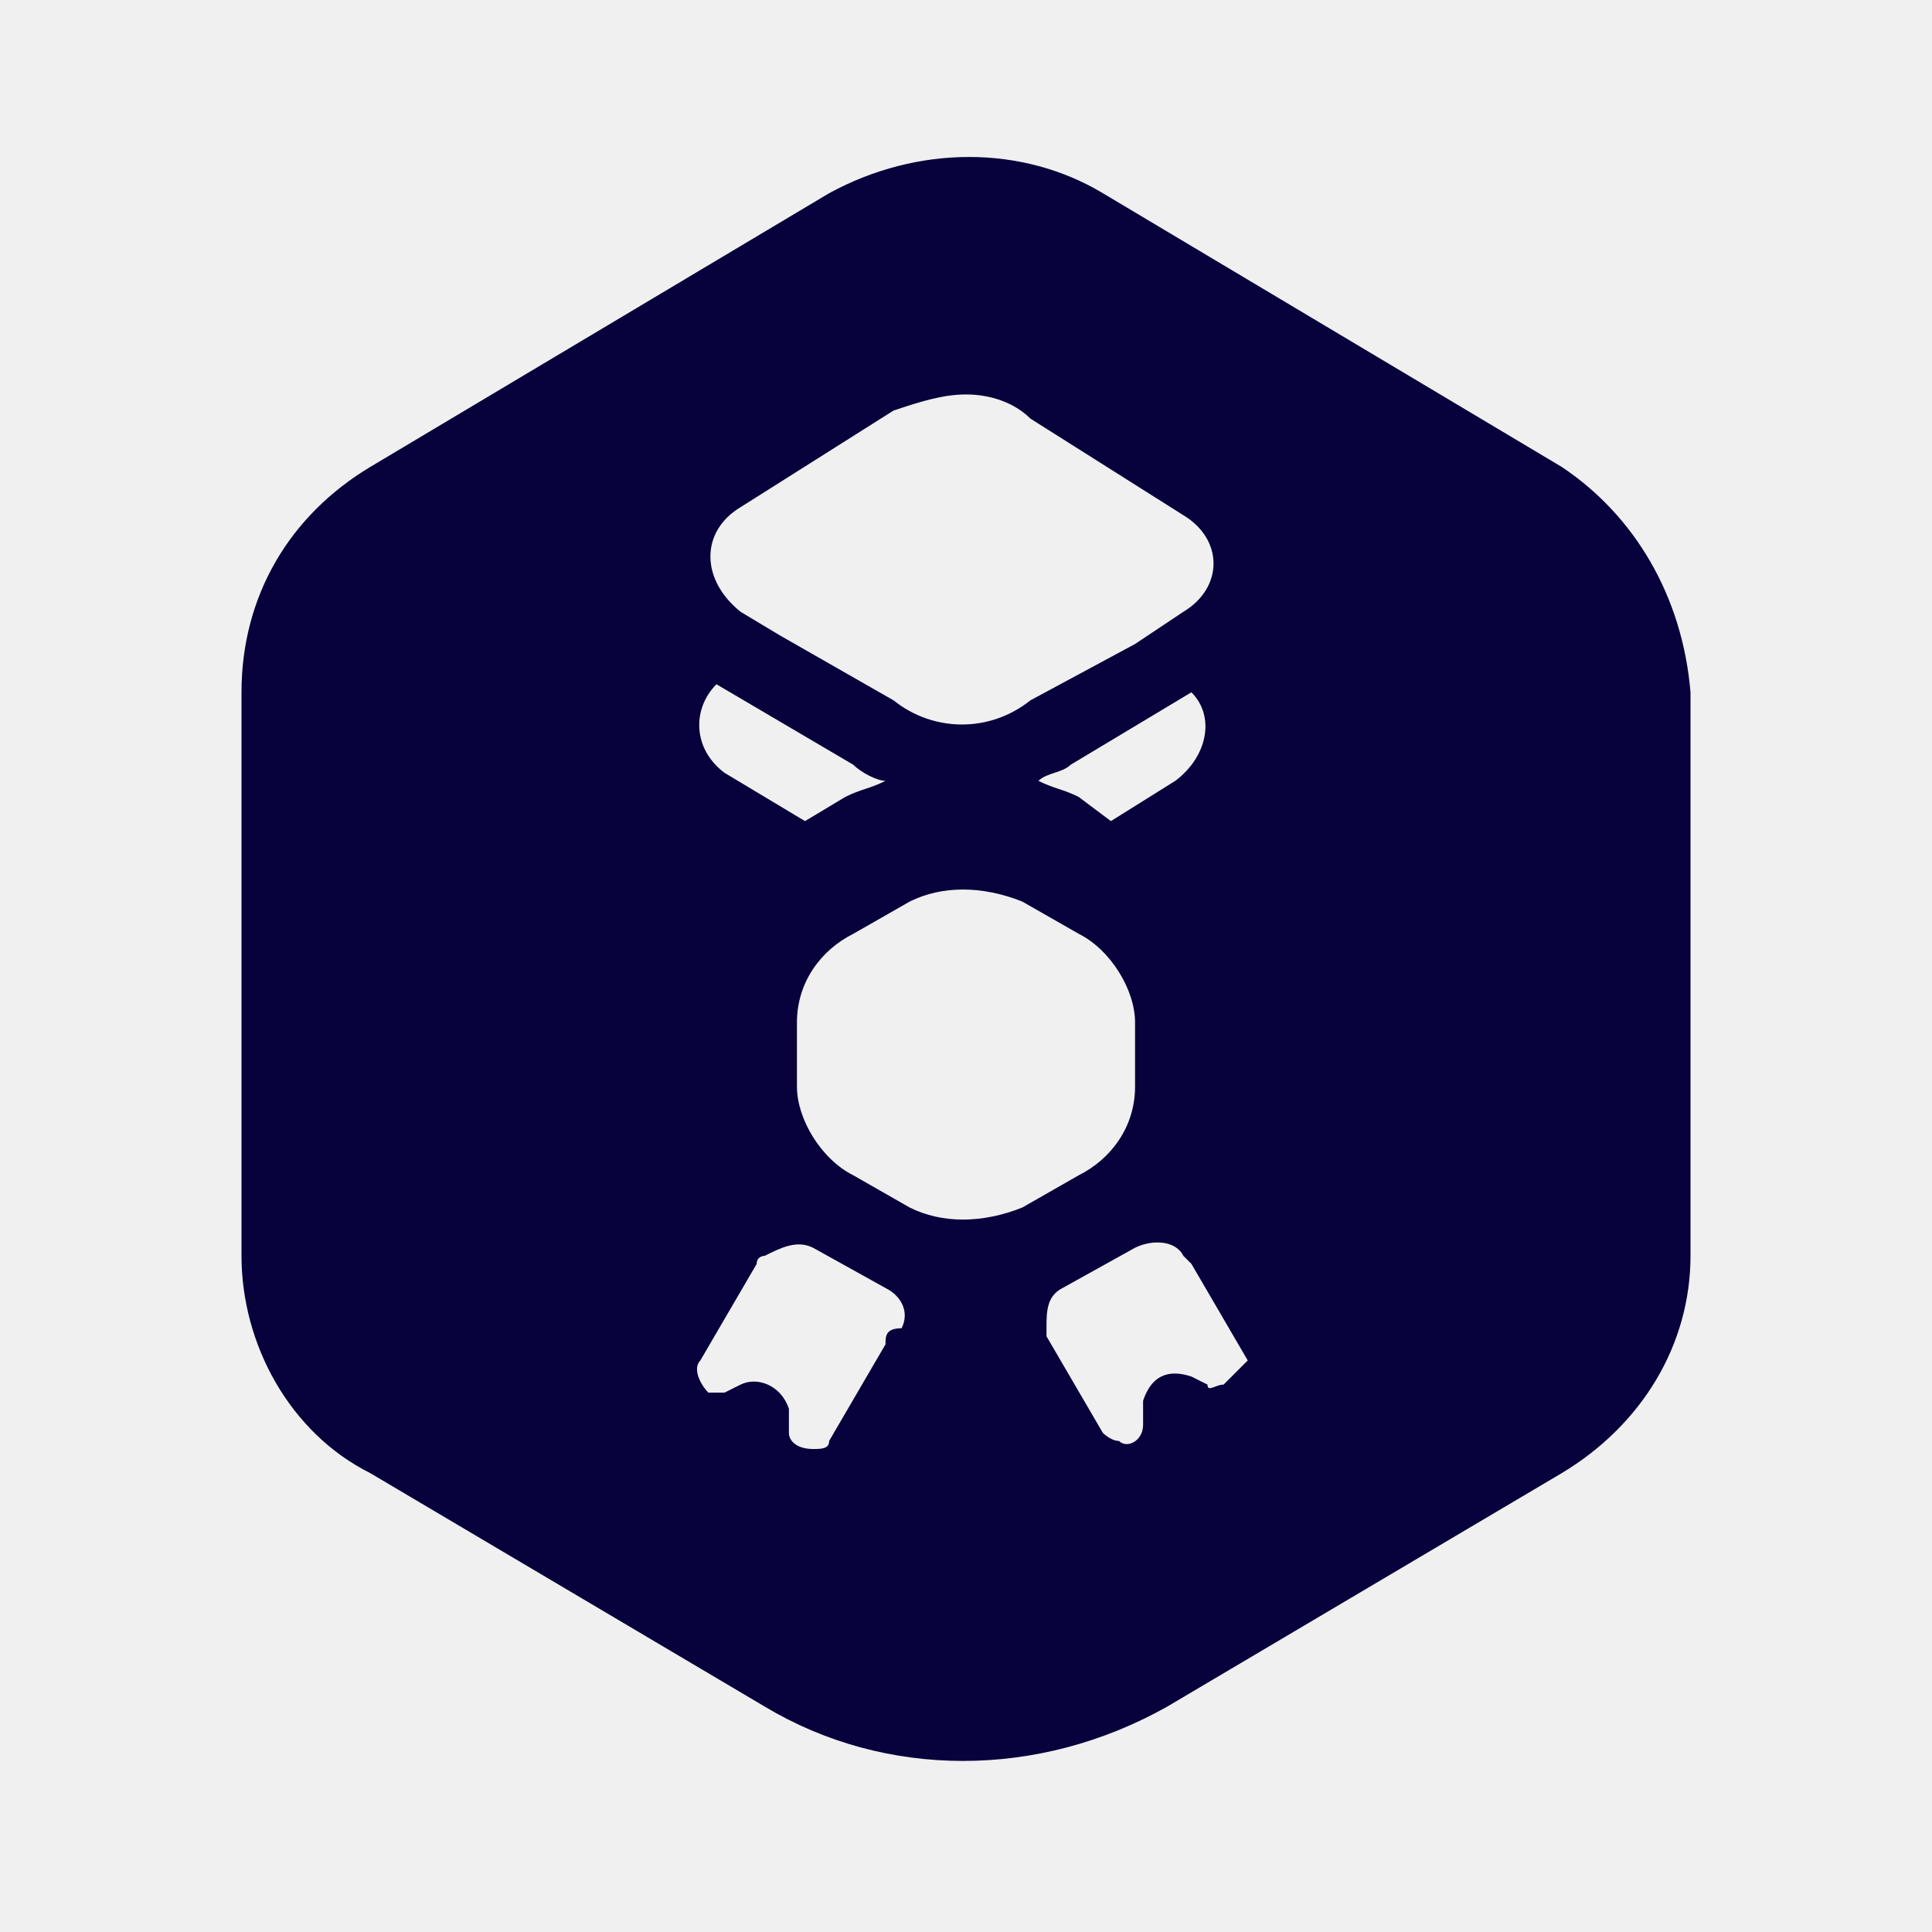
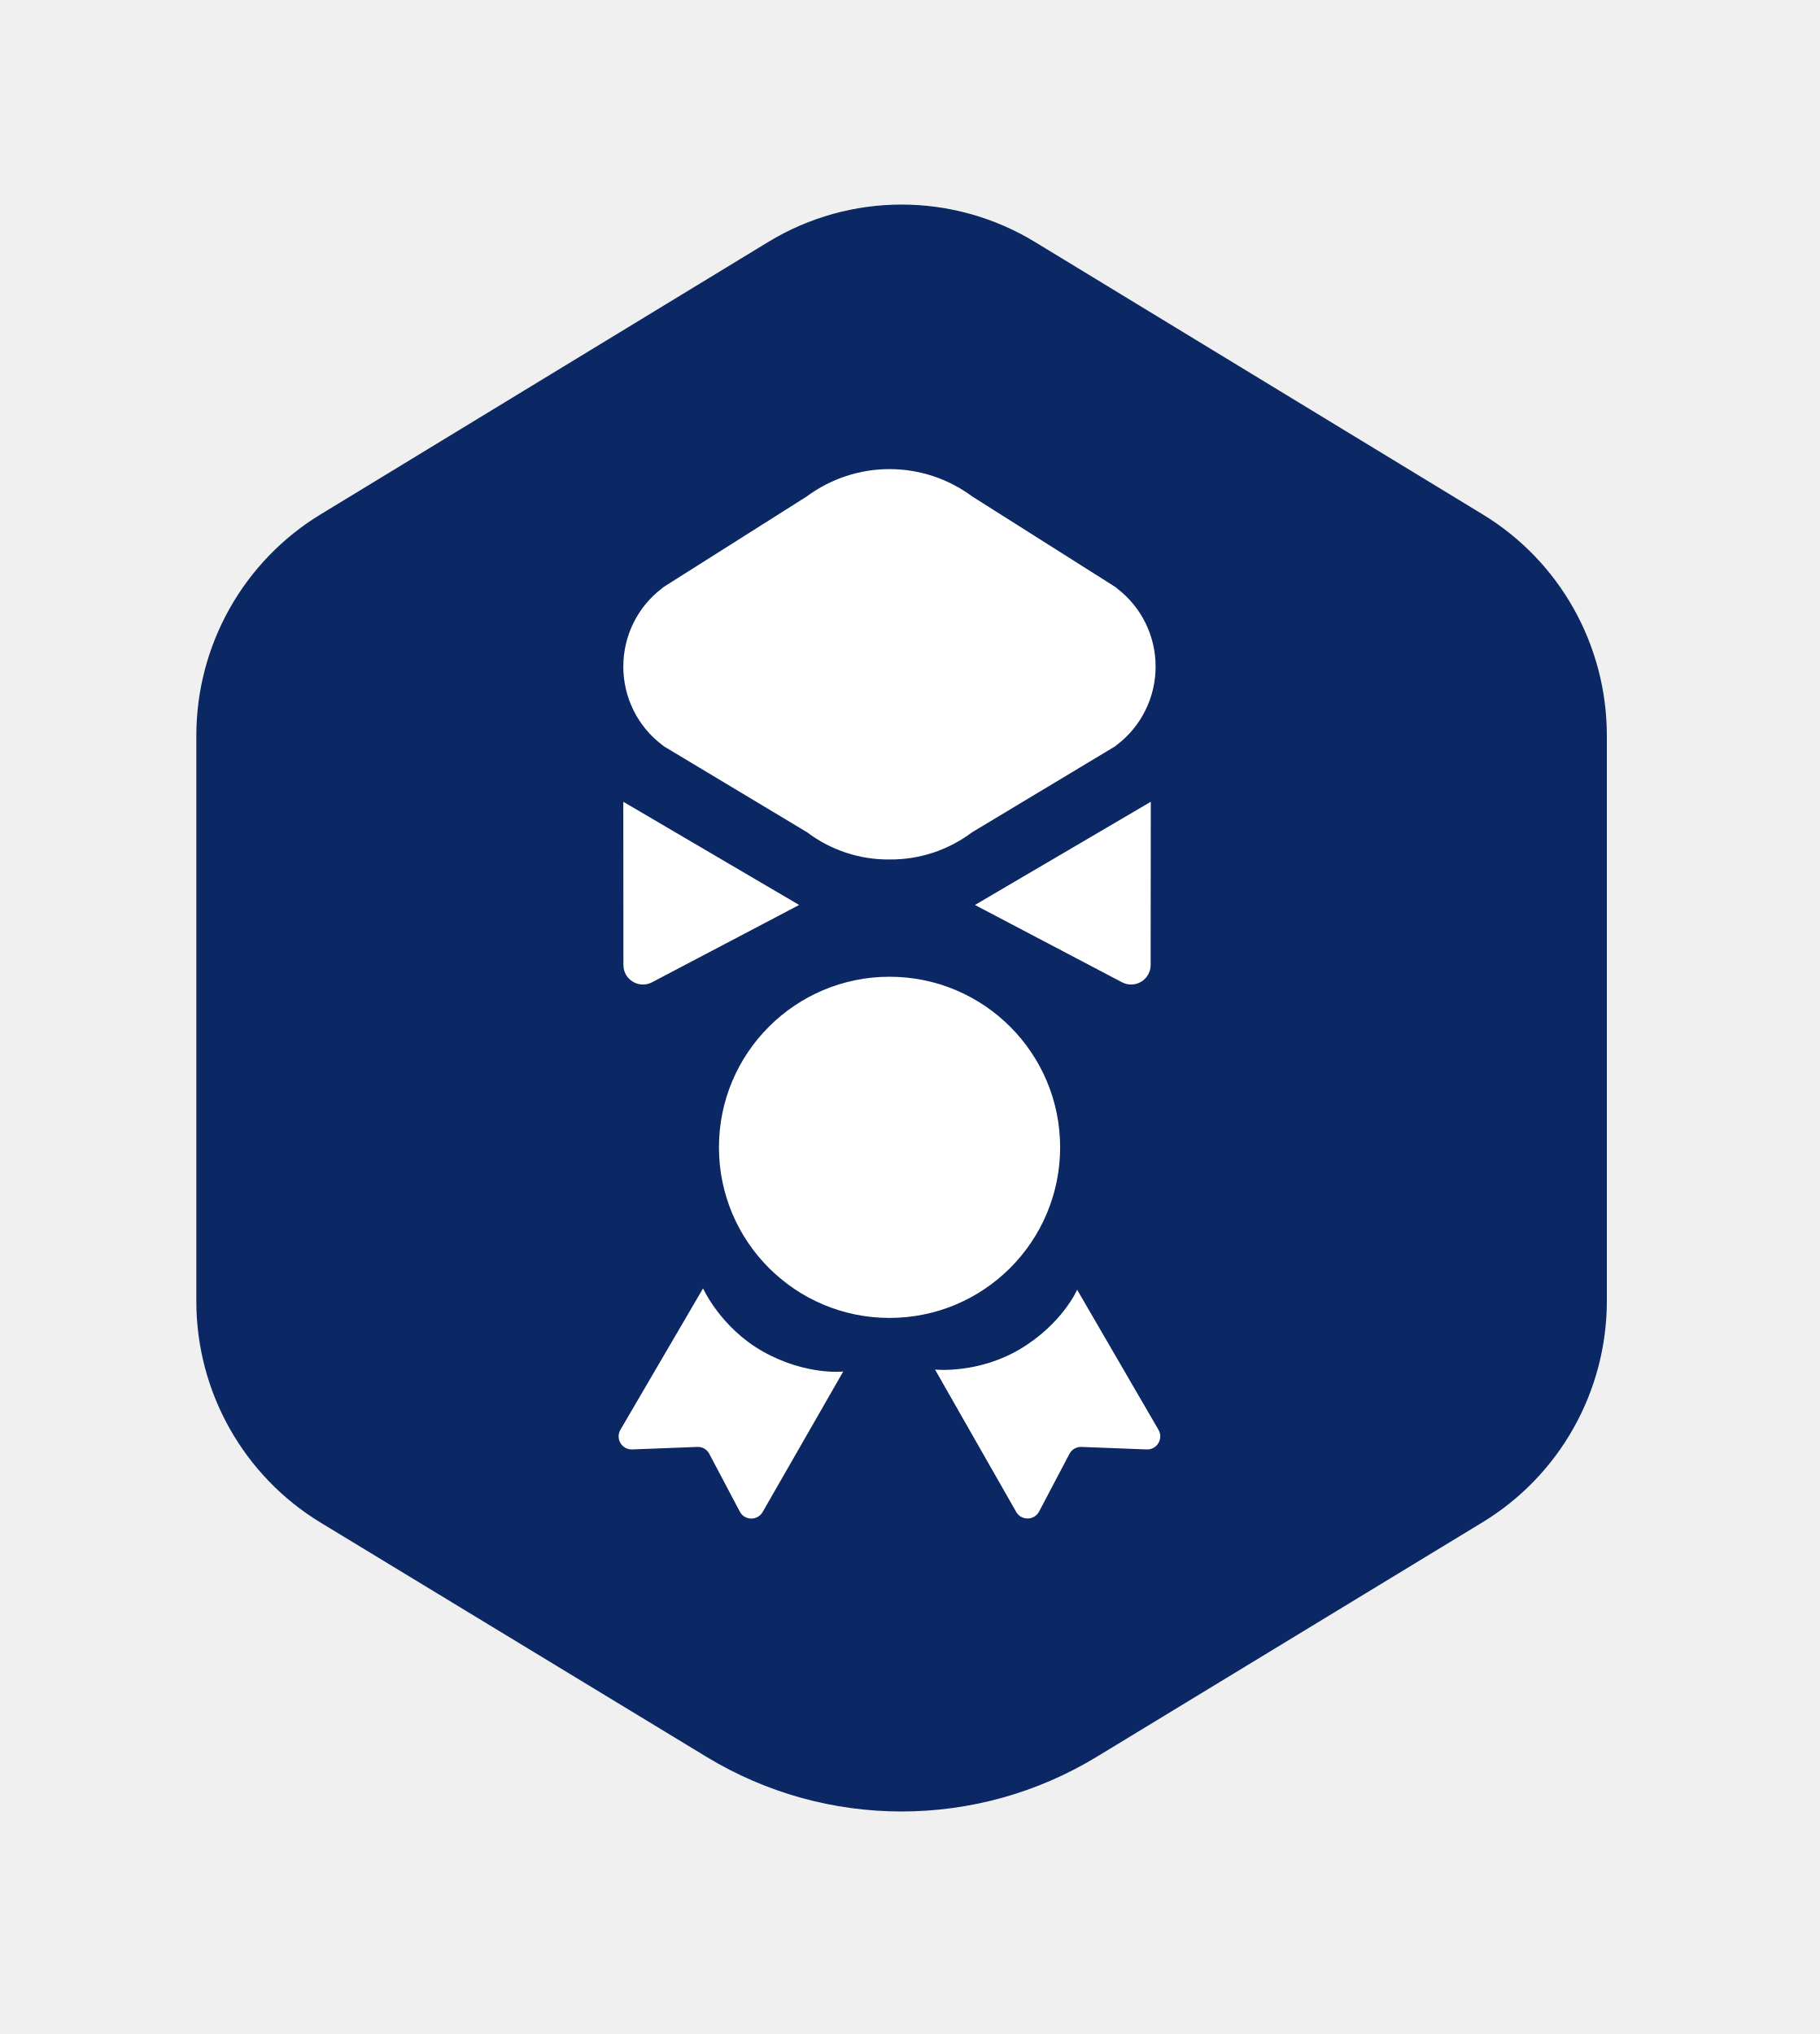
- <svg xmlns="http://www.w3.org/2000/svg" width="24" height="24" viewBox="0 0 24 24" fill="none">
-   <path d="M19.4 5.8L13.7 2.4C12.7 1.8 11.4 1.8 10.3 2.4L4.6 5.8C3.6 6.4 3 7.4 3 8.6V15.6C3 16.7 3.6 17.8 4.6 18.3L9.5 21.2C11 22.1 12.9 22.1 14.5 21.2L19.4 18.3C20.4 17.7 21 16.7 21 15.6V8.6C20.9 7.4 20.3 6.4 19.4 5.8ZM11.3 15L10.6 14.6C10.2 14.4 9.9 13.9 9.9 13.5V12.7C9.9 12.2 10.2 11.8 10.6 11.6L11.3 11.2C11.7 11 12.2 11 12.7 11.2L13.4 11.6C13.8 11.8 14.1 12.3 14.1 12.7V13.5C14.1 14 13.8 14.4 13.4 14.6L12.7 15C12.2 15.2 11.7 15.2 11.3 15ZM14.7 7.6L14.1 8L12.8 8.7C12.3 9.1 11.6 9.1 11.1 8.7L9.7 7.9L9.2 7.6C8.7 7.2 8.7 6.6 9.2 6.3L11.1 5.1C11.4 5 11.7 4.9 12 4.9C12.3 4.9 12.6 5 12.8 5.2L14.7 6.4C15.2 6.7 15.2 7.3 14.7 7.6ZM9 9.6C8.6 9.3 8.6 8.8 8.9 8.5L10.6 9.5C10.7 9.6 10.9 9.7 11 9.7C10.8 9.8 10.7 9.8 10.5 9.9L10 10.2L9 9.6ZM13.4 9.9C13.2 9.8 13.1 9.8 12.9 9.7C13 9.6 13.2 9.6 13.3 9.5L14.8 8.6C15.1 8.9 15 9.4 14.6 9.7L13.8 10.2L13.4 9.9ZM11 16.7L10.3 17.9C10.3 18 10.2 18 10.1 18C9.9 18 9.8 17.9 9.8 17.8V17.6V17.5C9.7 17.2 9.4 17.1 9.2 17.2L9 17.3H8.8C8.7 17.2 8.6 17 8.7 16.9L9.4 15.7C9.4 15.6 9.5 15.6 9.5 15.6C9.7 15.5 9.9 15.4 10.1 15.5L11 16C11.2 16.1 11.3 16.3 11.2 16.5C11 16.5 11 16.6 11 16.7ZM15.2 17.2C15.1 17.2 15 17.3 15 17.2L14.8 17.1C14.5 17 14.3 17.1 14.2 17.4V17.7C14.2 17.9 14 18 13.9 17.9C13.8 17.9 13.7 17.8 13.7 17.8L13 16.6V16.5C13 16.3 13 16.1 13.2 16L14.1 15.5C14.3 15.4 14.6 15.4 14.7 15.6L14.8 15.7L15.5 16.9L15.2 17.2Z" fill="#07013C" />
+ <svg xmlns="http://www.w3.org/2000/svg" width="34" height="38" viewBox="0 0 34 38" fill="none">
+   <path fill-rule="evenodd" clip-rule="evenodd" d="M30.02 24.311V13.739C30.019 12.05 29.14 10.484 27.699 9.609L19.336 4.521C17.804 3.589 15.883 3.589 14.352 4.521L5.991 9.609C4.549 10.485 3.668 12.053 3.668 13.744V24.314C3.669 26.003 4.548 27.569 5.988 28.445L13.199 32.822C15.439 34.183 18.248 34.183 20.489 32.822L27.699 28.439C29.14 27.562 30.02 25.995 30.02 24.305" fill="#0B2764" />
+   <circle cx="16.619" cy="21.435" r="3.187" fill="white" />
+   <path d="M17.469 25.587C17.469 25.587 18.274 25.672 19.061 25.202C19.848 24.732 20.124 24.096 20.124 24.096L21.644 26.713C21.74 26.879 21.616 27.086 21.424 27.079L20.205 27.032C20.112 27.028 20.024 27.078 19.98 27.162L19.413 28.239C19.323 28.409 19.081 28.413 18.985 28.246L17.469 25.587Z" fill="white" />
+   <path d="M13.135 24.07C13.135 24.07 13.464 24.809 14.265 25.256C15.065 25.702 15.754 25.623 15.754 25.623L14.248 28.248C14.152 28.415 13.91 28.41 13.821 28.24L13.252 27.162C13.209 27.078 13.121 27.028 13.027 27.032L11.811 27.079C11.618 27.086 11.494 26.878 11.591 26.712L13.135 24.07Z" fill="white" />
+   <path d="M16.62 16.057C16.066 16.063 15.524 15.885 15.079 15.549L12.405 13.944L12.367 13.914C11.913 13.57 11.645 13.029 11.645 12.453C11.645 11.878 11.913 11.336 12.367 10.993L12.396 10.968L15.069 9.277C15.992 8.593 17.244 8.593 18.167 9.277L20.84 10.968L20.869 10.993C21.322 11.337 21.59 11.878 21.59 12.453C21.59 13.028 21.322 13.569 20.869 13.914L20.834 13.943L18.161 15.549C17.715 15.884 17.174 16.062 16.62 16.057Z" fill="white" />
+   <path d="M21.5 14.979L18.214 16.907L20.962 18.351C21.205 18.479 21.497 18.303 21.497 18.028L21.5 14.979Z" fill="white" />
+   <path d="M11.645 14.979L14.93 16.907L12.182 18.351C11.939 18.479 11.647 18.303 11.647 18.028L11.645 14.979Z" fill="white" />
</svg>
